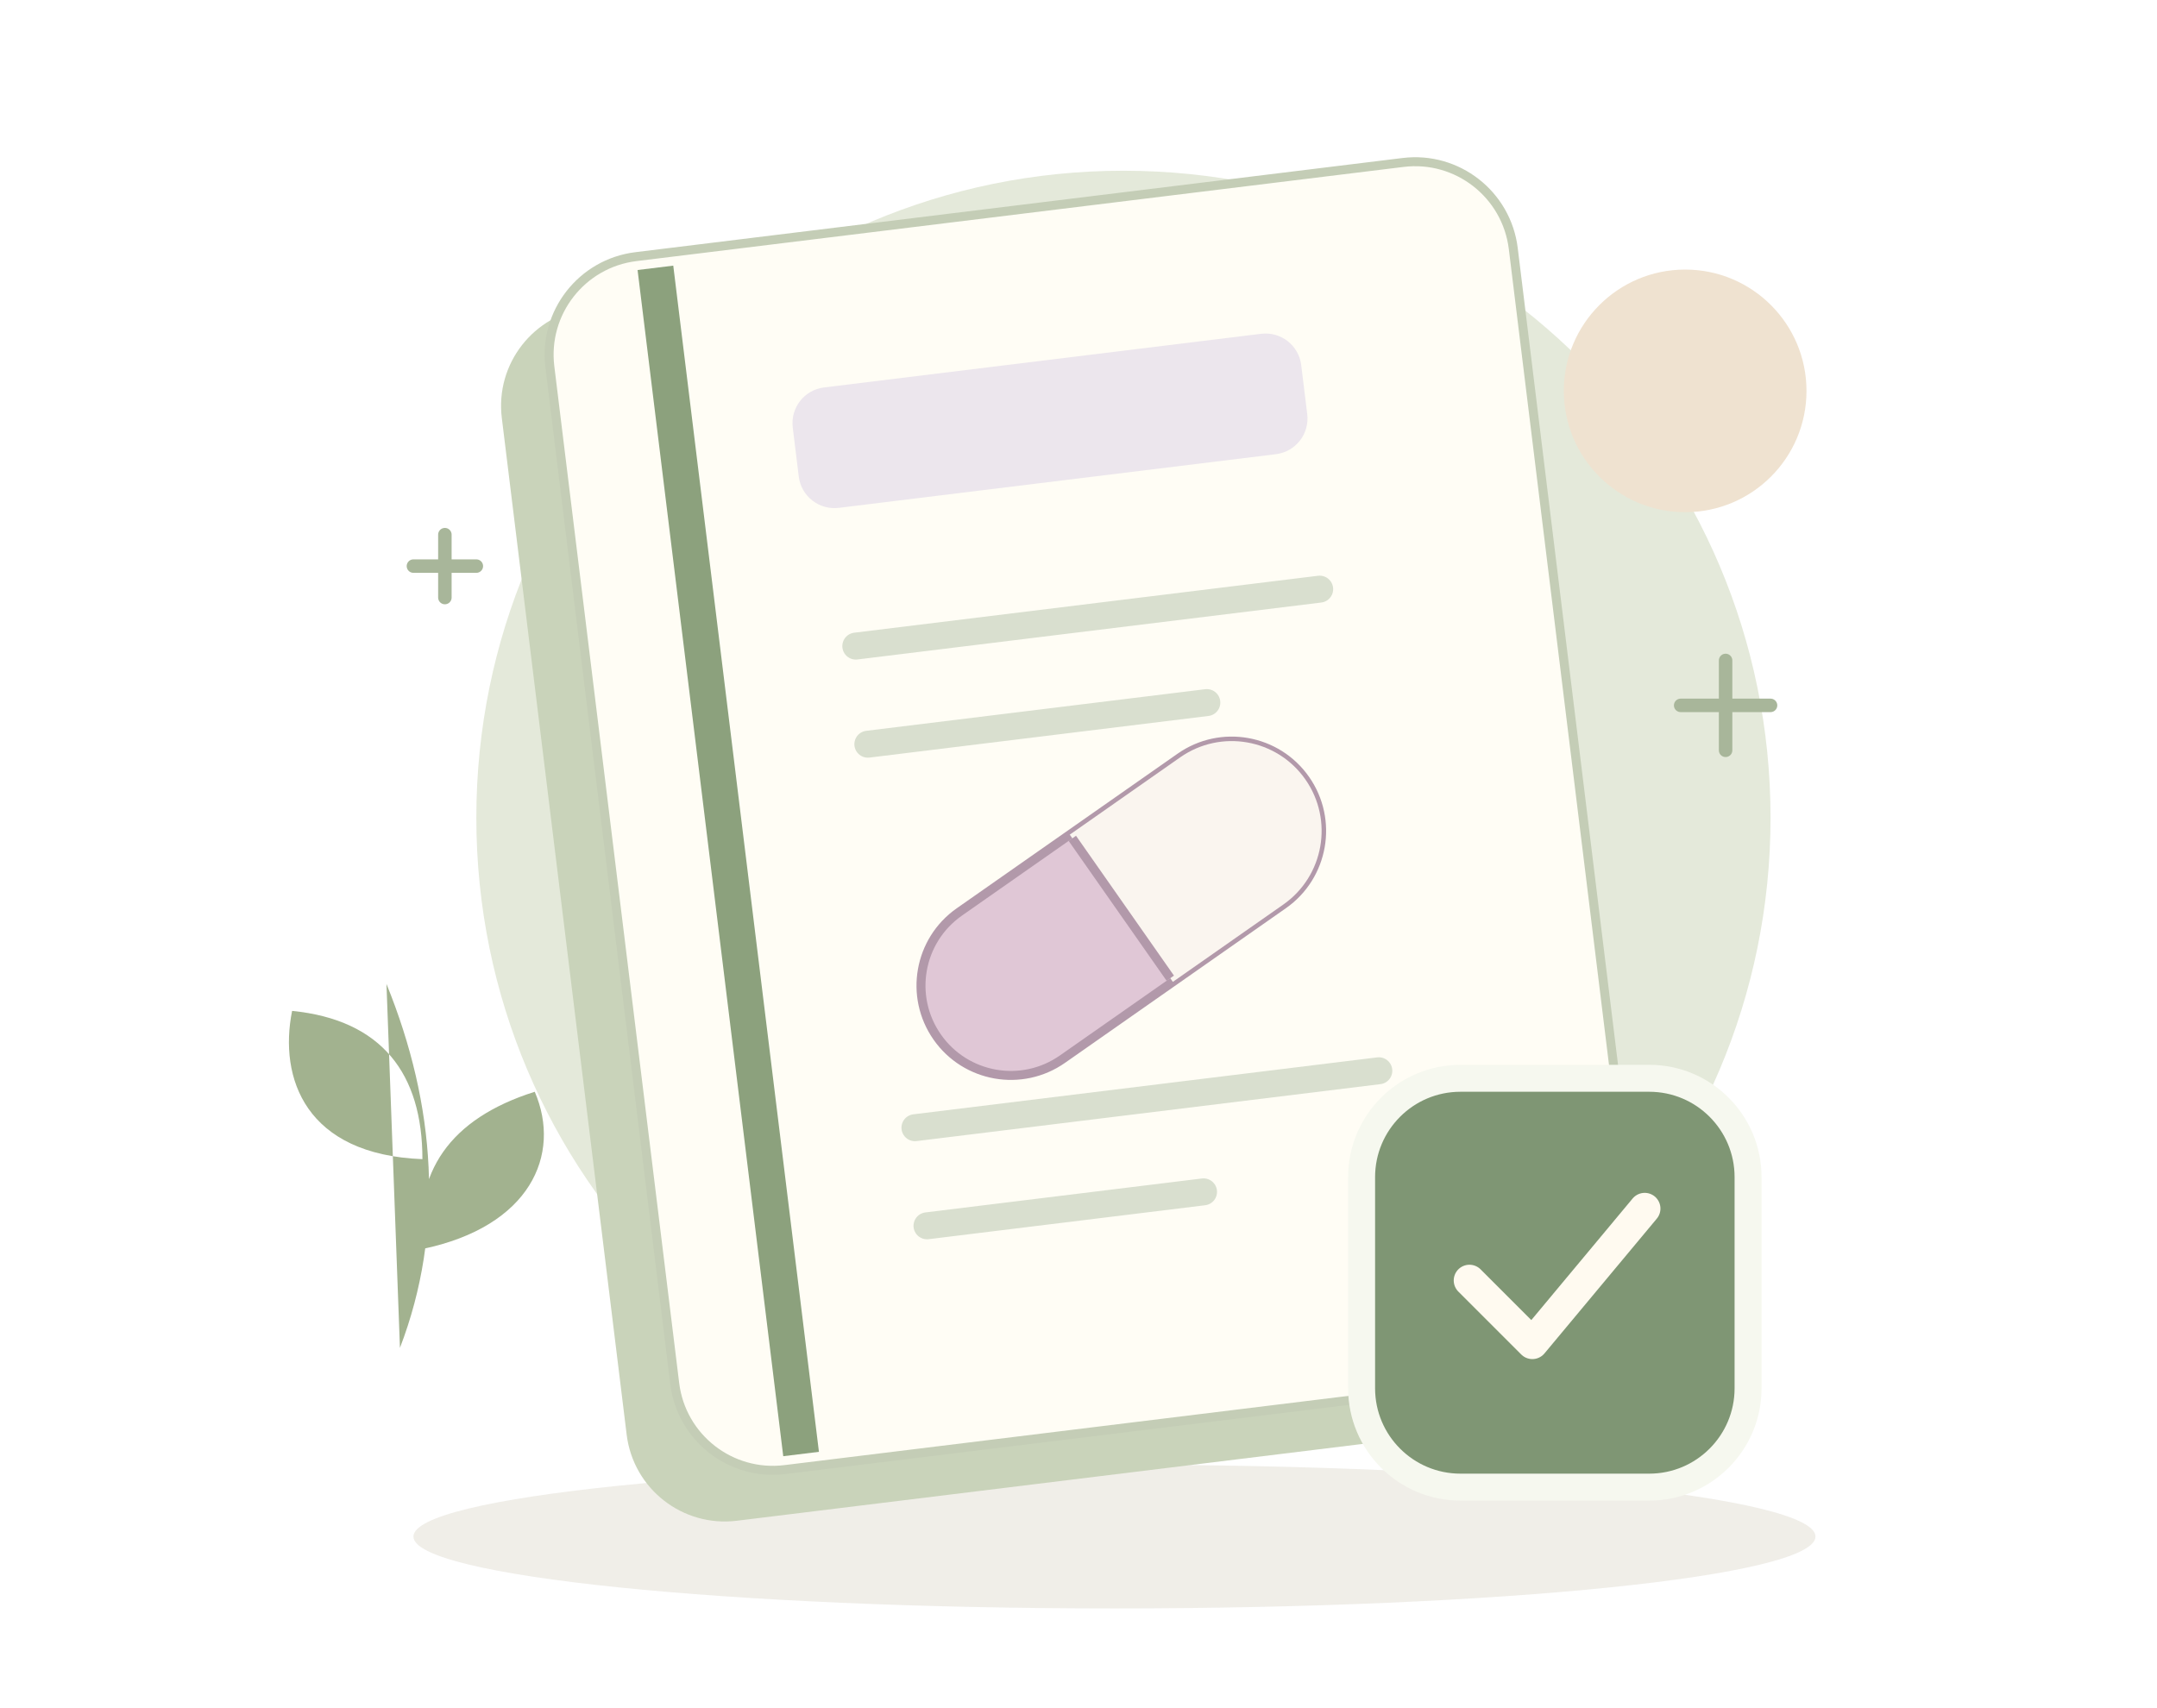
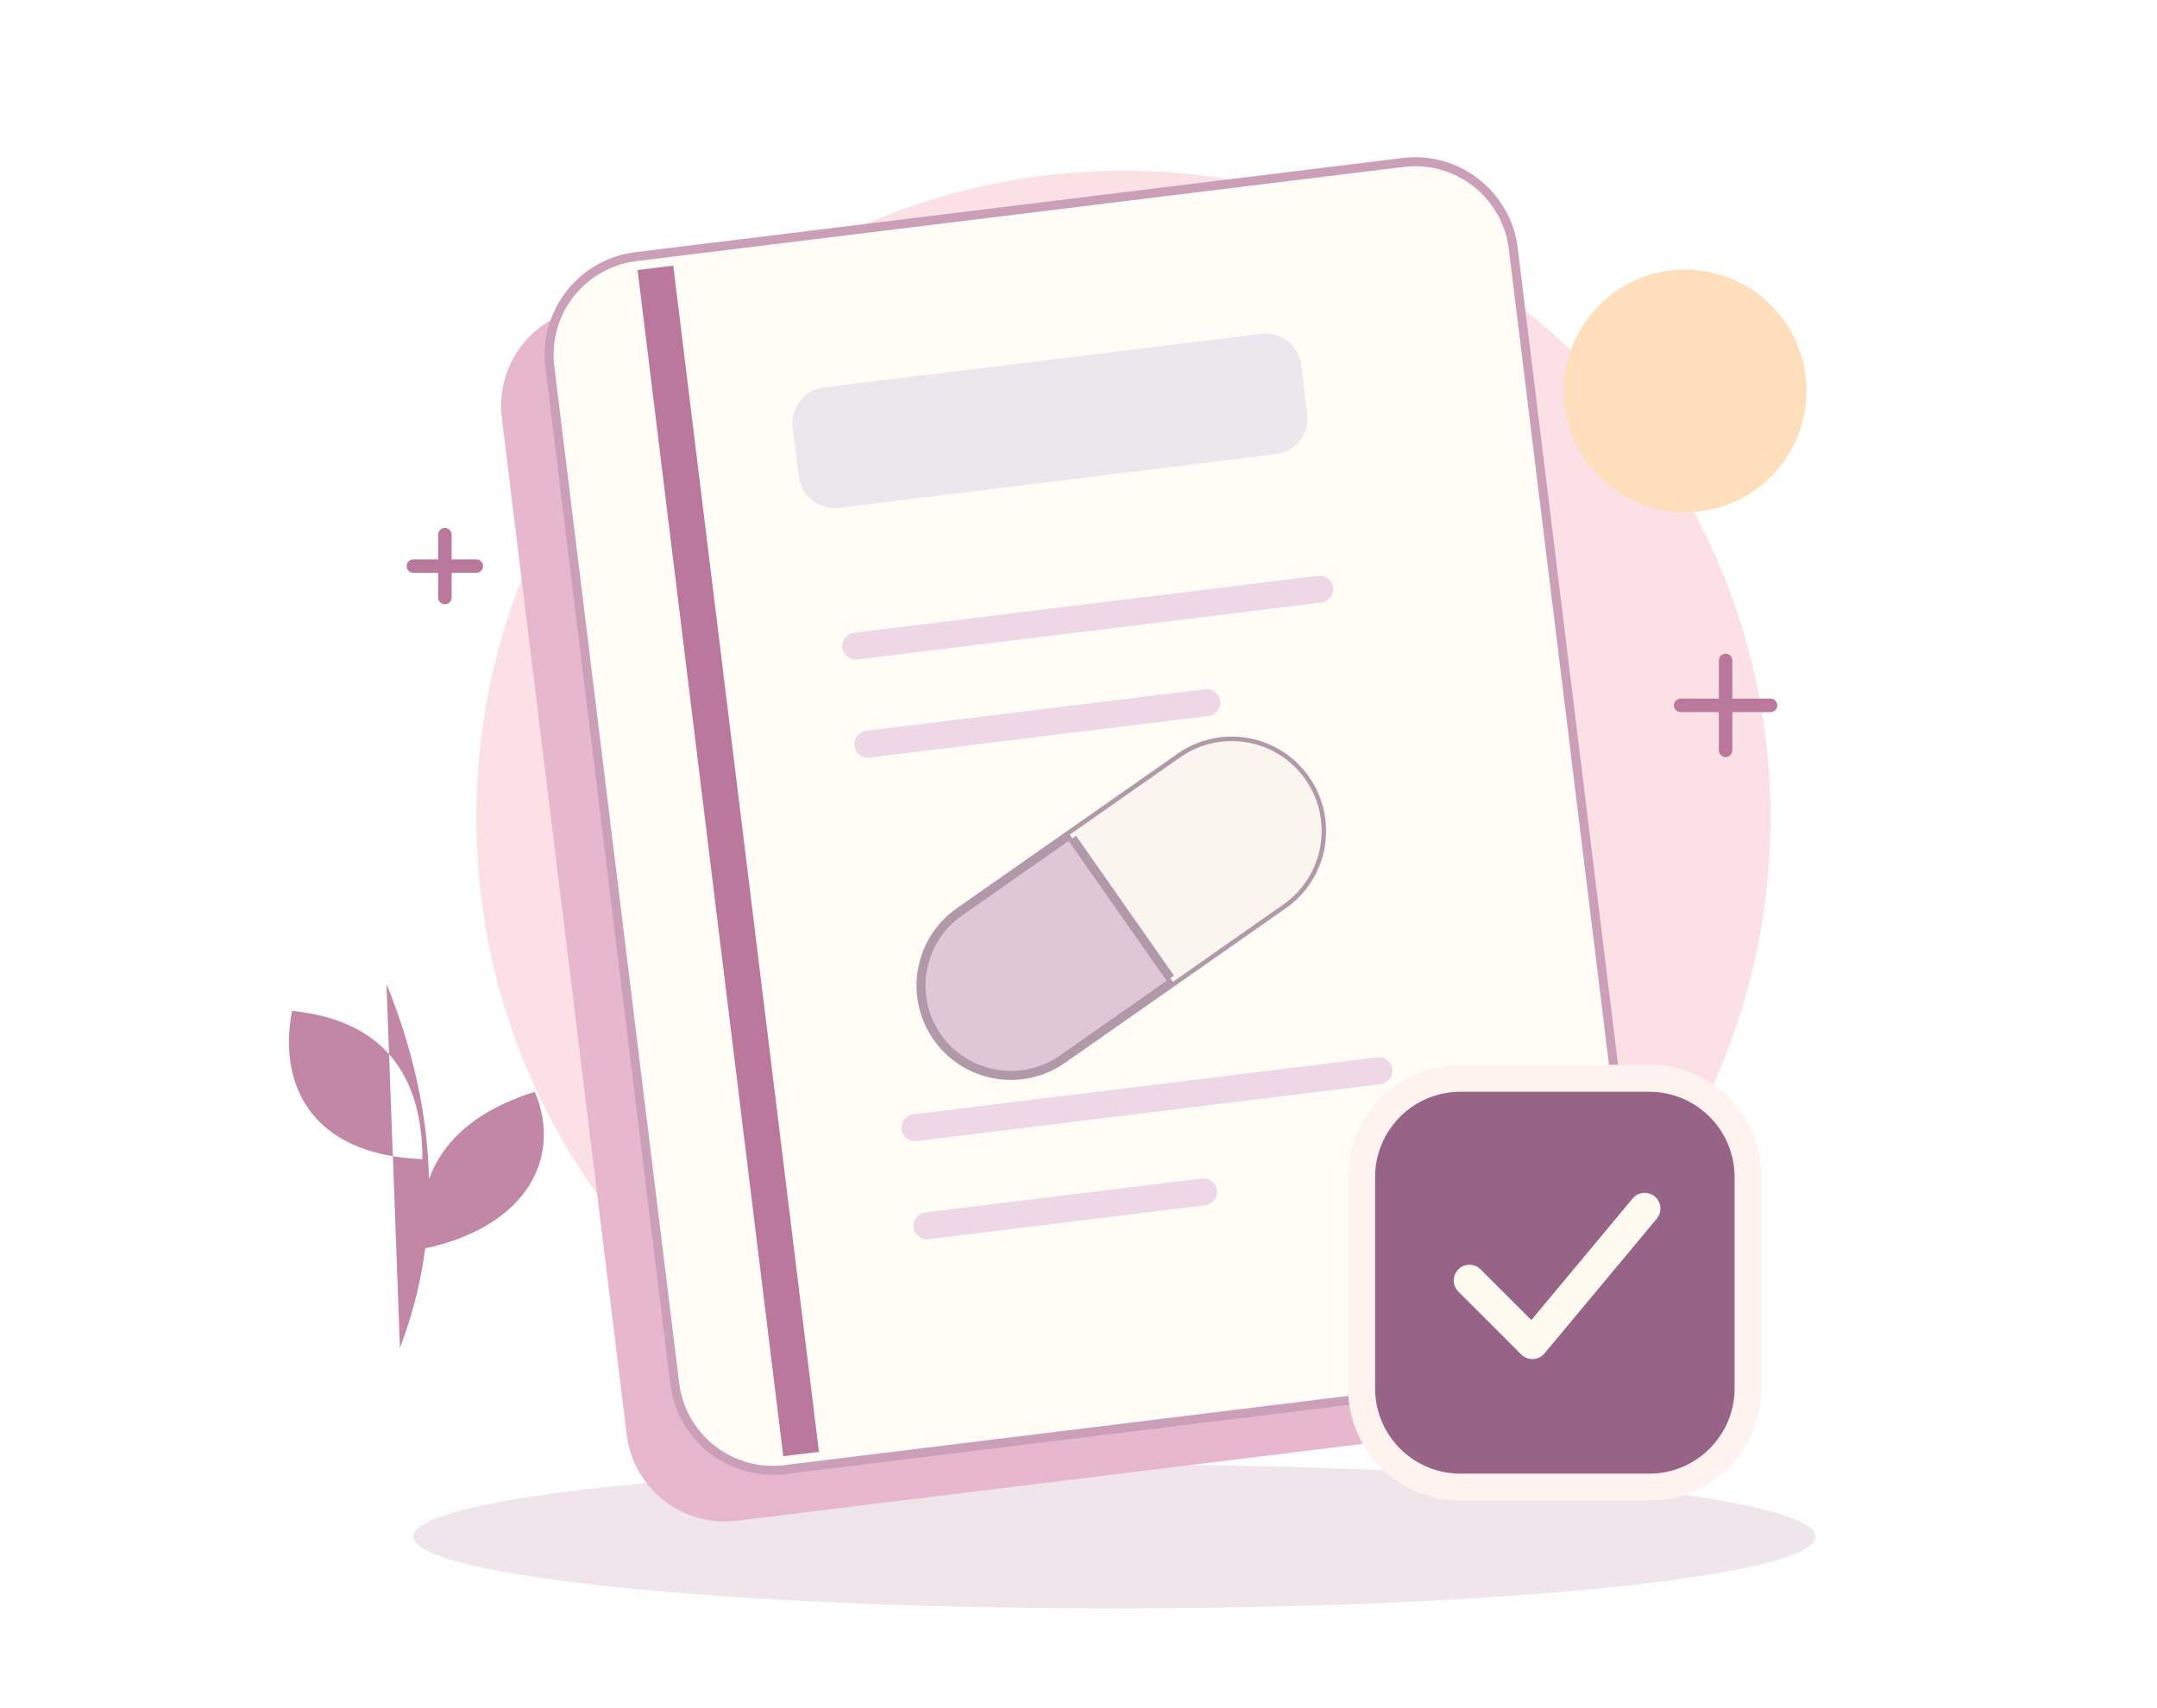
<svg xmlns="http://www.w3.org/2000/svg" viewBox="0 0 480 380" fill="none">
-   <ellipse cx="248" cy="342" rx="156" ry="16" fill="#ddd9cd" opacity=".45" />
-   <circle cx="250" cy="182" r="144" fill="#e4e9da" />
-   <circle cx="375" cy="87" r="27" fill="#efe2d0" />
+   <ellipse cx="248" cy="342" rx="156" ry="16" fill="#ddc5d1" opacity=".45" />
+   <circle cx="250" cy="182" r="144" fill="#fbe0e6" />
+   <circle cx="375" cy="87" r="27" fill="#ffdfbb" />
  <g transform="rotate(-7 233 195)">
-     <rect x="125" y="57" width="216" height="272" rx="22" fill="#c9d3ba" />
-     <rect x="137" y="47" width="216" height="272" rx="22" fill="#fffdf5" stroke="#c4cdb6" stroke-width="2" />
-     <path d="M163 50v266" stroke="#8ca17d" stroke-width="8" />
+     <rect x="125" y="57" width="216" height="272" rx="22" fill="#e7b8cd" />
+     <rect x="137" y="47" width="216" height="272" rx="22" fill="#fffdf5" stroke="#cc9fb8" stroke-width="2" />
+     <path d="M163 50v266" stroke="#ba789d" stroke-width="8" />
    <rect x="189" y="81" width="114" height="27" rx="8" fill="#ece6ed" />
-     <path d="M197 139h104m-104 22h76m-76 86h104m-104 22h62" stroke="#d9dfcf" stroke-width="6" stroke-linecap="round" />
+     <path d="M197 139h104m-104 22h76m-76 86h104m-104 22h62" stroke="#eed8e6" stroke-width="6" stroke-linecap="round" />
    <g transform="rotate(-28 249 205)">
      <rect x="199" y="184" width="100" height="40" rx="20" fill="#e0c7d6" stroke="#b299aa" stroke-width="2" />
      <path d="M249 184h30a20 20 0 0 1 0 40h-30z" fill="#faf5ef" />
      <path d="M249 185v38" stroke="#b299aa" stroke-width="2" />
    </g>
  </g>
-   <rect x="303" y="240" width="86" height="91" rx="22" fill="#7f9674" stroke="#f6f8ef" stroke-width="6" />
+   <rect x="303" y="240" width="86" height="91" rx="22" fill="#976386" stroke="#fff3ef" stroke-width="6" />
  <path d="m327 285 14 14 25-30" stroke="#fffaf0" stroke-width="7" stroke-linecap="round" stroke-linejoin="round" />
-   <path d="M89 300c10-26 8-54-3-81m8 39c-26-1-32-18-29-33 20 2 29 14 29 33m0 20c24-5 31-21 25-35-19 6-27 18-25 35" fill="#a2b28f" />
-   <path d="M384 147v20m-10-10h20M99 119v14m-7-7h14" stroke="#a8b69a" stroke-width="3" stroke-linecap="round" />
+   <path d="M89 300c10-26 8-54-3-81m8 39c-26-1-32-18-29-33 20 2 29 14 29 33m0 20c24-5 31-21 25-35-19 6-27 18-25 35" fill="#c287a6" />
+   <path d="M384 147v20m-10-10h20M99 119v14m-7-7h14" stroke="#ba789d" stroke-width="3" stroke-linecap="round" />
</svg>
